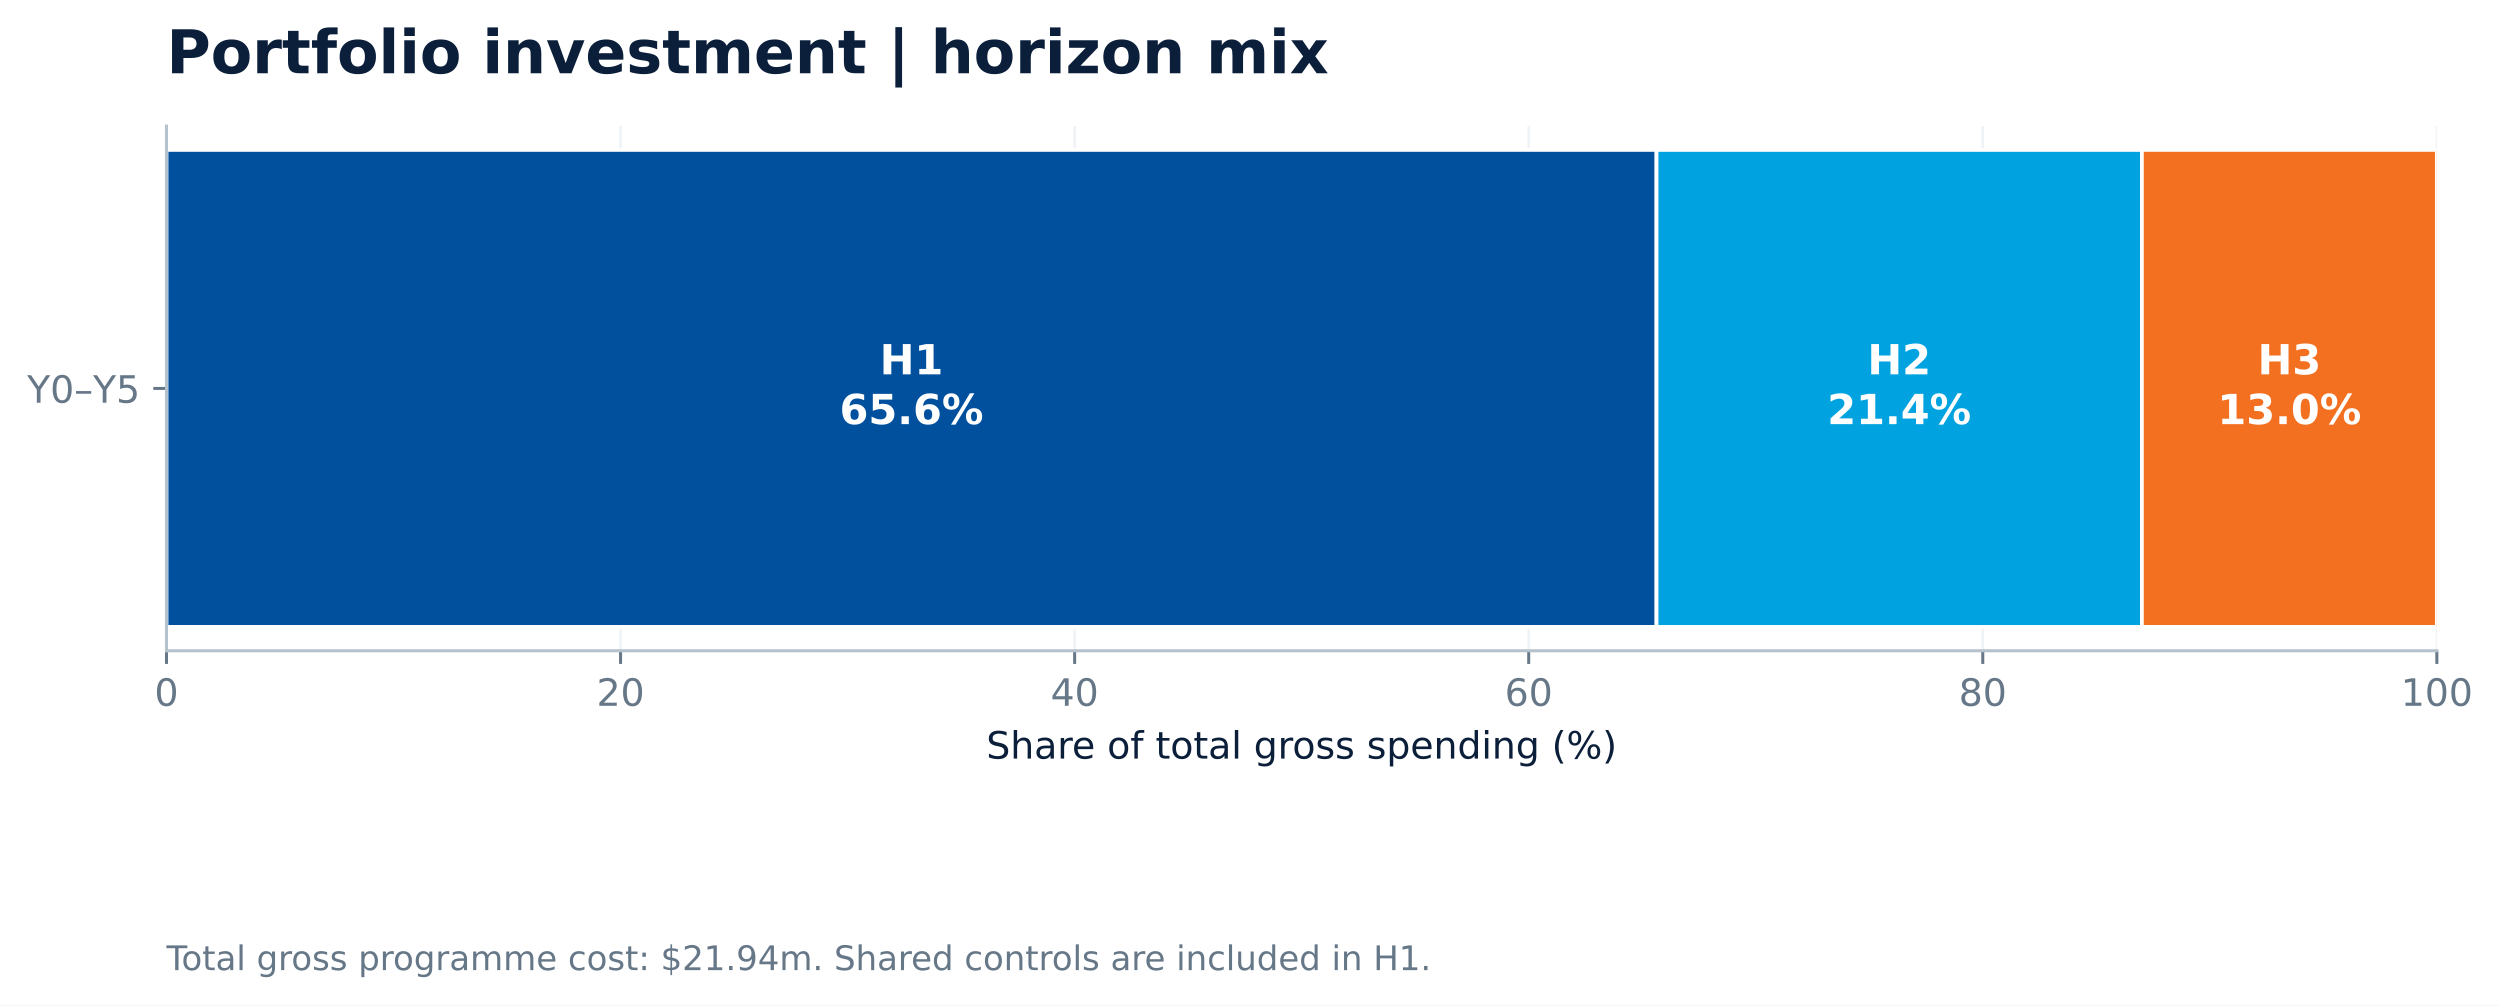
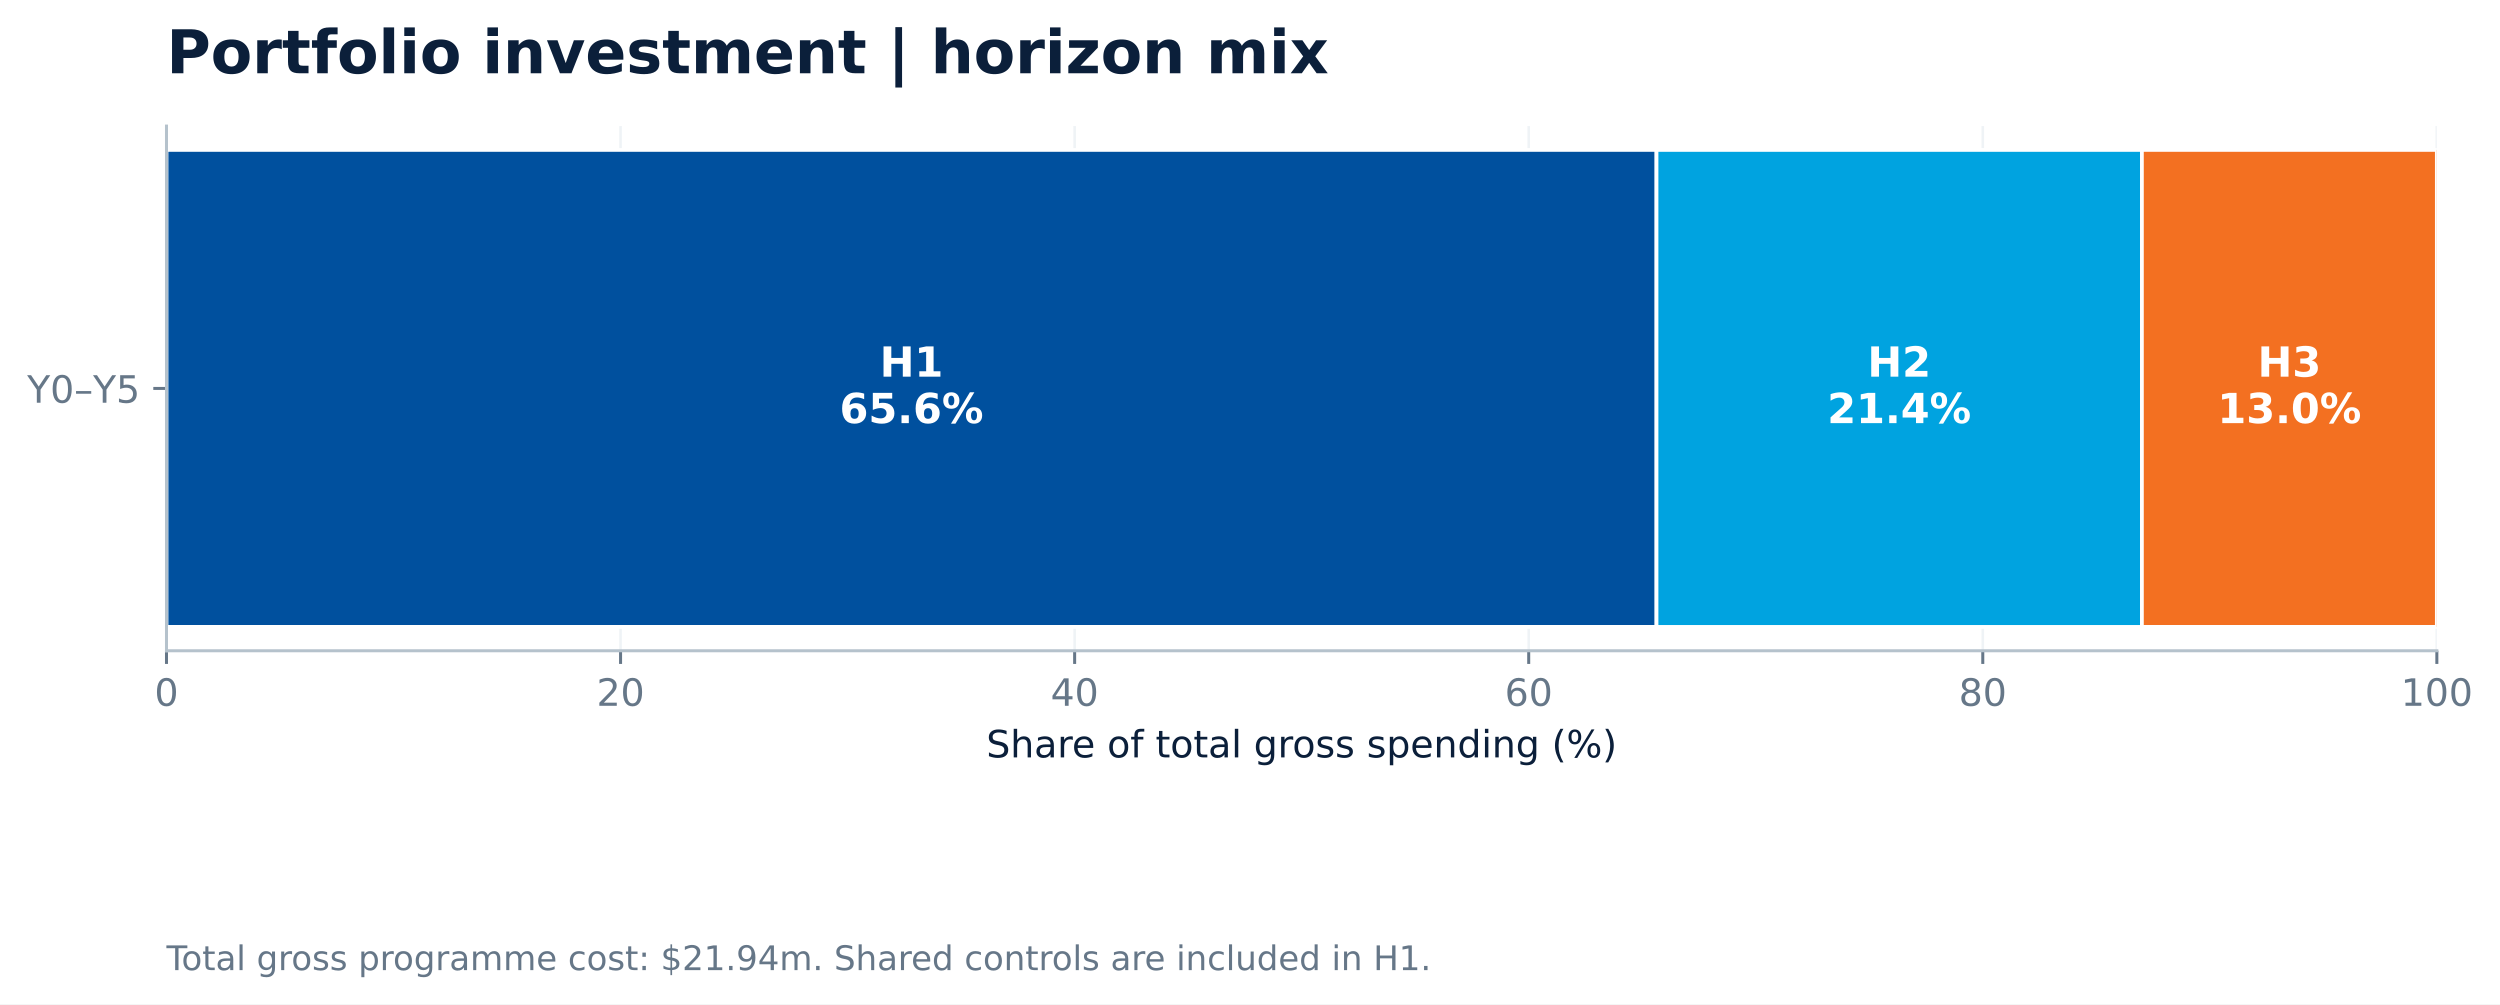
- <svg xmlns="http://www.w3.org/2000/svg" xmlns:xlink="http://www.w3.org/1999/xlink" width="662.804pt" height="266.566pt" viewBox="0 0 662.804 266.566" version="1.1">
+ <svg xmlns="http://www.w3.org/2000/svg" xmlns:xlink="http://www.w3.org/1999/xlink" width="662.804pt" height="266.275pt" viewBox="0 0 662.804 266.275" version="1.1">
  <defs>
    <style type="text/css">*{stroke-linejoin: round; stroke-linecap: butt}</style>
  </defs>
  <g id="figure_1">
    <g id="patch_1">
-       <path d="M 0 266.566  L 662.804 266.566  L 662.804 0  L 0 0  z " style="fill: #ffffff" />
+       <path d="M 0 266.275  L 662.804 266.275  L 662.804 0  L 0 0  z " style="fill: #ffffff" />
    </g>
    <g id="axes_1">
      <g id="patch_2">
        <path d="M 44.141 172.531  L 646.061 172.531  L 646.061 33.428  L 44.141 33.428  z " style="fill: #ffffff" />
      </g>
      <g id="matplotlib.axis_1">
        <g id="xtick_1">
          <g id="line2d_1">
-             <path d="M 44.141 172.531  L 44.141 33.428  " clip-path="url(#pa7d762c8ca)" style="fill: none; stroke: #dce5eb; stroke-opacity: 0.45; stroke-width: 0.7; stroke-linecap: square" />
+             <path d="M 44.141 172.531  L 44.141 33.428  " clip-path="url(#paff726c653)" style="fill: none; stroke: #dce5eb; stroke-opacity: 0.45; stroke-width: 0.7; stroke-linecap: square" />
          </g>
          <g id="line2d_2">
            <defs>
-               <path id="m3bf4af805c" d="M 0 0  L 0 3.5  " style="stroke: #667788; stroke-width: 0.8" />
+               <path id="mfad0616eaf" d="M 0 0  L 0 3.5  " style="stroke: #667788; stroke-width: 0.8" />
            </defs>
            <g>
-               <use xlink:href="#m3bf4af805c" x="44.141" y="172.531" style="fill: #667788; stroke: #667788; stroke-width: 0.8" />
+               <use xlink:href="#mfad0616eaf" x="44.141" y="172.531" style="fill: #667788; stroke: #667788; stroke-width: 0.8" />
            </g>
          </g>
          <g id="text_1">
-             <text style="font-size: 10px; font-family: 'DejaVu Sans'; text-anchor: middle; fill: #667788" x="44.141" y="187.129" transform="rotate(-0 44.14062 187.1292)">0</text>
+             <text style="font-size: 10px; font-family: 'DejaVu Sans'; text-anchor: middle; fill: #667788" x="44.141" y="187.13" transform="rotate(-0 44.14062 187.1299)">0</text>
          </g>
        </g>
        <g id="xtick_2">
          <g id="line2d_3">
-             <path d="M 164.525 172.531  L 164.525 33.428  " clip-path="url(#pa7d762c8ca)" style="fill: none; stroke: #dce5eb; stroke-opacity: 0.45; stroke-width: 0.7; stroke-linecap: square" />
+             <path d="M 164.525 172.531  L 164.525 33.428  " clip-path="url(#paff726c653)" style="fill: none; stroke: #dce5eb; stroke-opacity: 0.45; stroke-width: 0.7; stroke-linecap: square" />
          </g>
          <g id="line2d_4">
            <g>
-               <use xlink:href="#m3bf4af805c" x="164.525" y="172.531" style="fill: #667788; stroke: #667788; stroke-width: 0.8" />
+               <use xlink:href="#mfad0616eaf" x="164.525" y="172.531" style="fill: #667788; stroke: #667788; stroke-width: 0.8" />
            </g>
          </g>
          <g id="text_2">
-             <text style="font-size: 10px; font-family: 'DejaVu Sans'; text-anchor: middle; fill: #667788" x="164.525" y="187.129" transform="rotate(-0 164.5246 187.1292)">20</text>
+             <text style="font-size: 10px; font-family: 'DejaVu Sans'; text-anchor: middle; fill: #667788" x="164.525" y="187.13" transform="rotate(-0 164.5246 187.1299)">20</text>
          </g>
        </g>
        <g id="xtick_3">
          <g id="line2d_5">
-             <path d="M 284.909 172.531  L 284.909 33.428  " clip-path="url(#pa7d762c8ca)" style="fill: none; stroke: #dce5eb; stroke-opacity: 0.45; stroke-width: 0.7; stroke-linecap: square" />
+             <path d="M 284.909 172.531  L 284.909 33.428  " clip-path="url(#paff726c653)" style="fill: none; stroke: #dce5eb; stroke-opacity: 0.45; stroke-width: 0.7; stroke-linecap: square" />
          </g>
          <g id="line2d_6">
            <g>
-               <use xlink:href="#m3bf4af805c" x="284.909" y="172.531" style="fill: #667788; stroke: #667788; stroke-width: 0.8" />
+               <use xlink:href="#mfad0616eaf" x="284.909" y="172.531" style="fill: #667788; stroke: #667788; stroke-width: 0.8" />
            </g>
          </g>
          <g id="text_3">
-             <text style="font-size: 10px; font-family: 'DejaVu Sans'; text-anchor: middle; fill: #667788" x="284.909" y="187.129" transform="rotate(-0 284.9086 187.1292)">40</text>
+             <text style="font-size: 10px; font-family: 'DejaVu Sans'; text-anchor: middle; fill: #667788" x="284.909" y="187.13" transform="rotate(-0 284.9086 187.1299)">40</text>
          </g>
        </g>
        <g id="xtick_4">
          <g id="line2d_7">
-             <path d="M 405.293 172.531  L 405.293 33.428  " clip-path="url(#pa7d762c8ca)" style="fill: none; stroke: #dce5eb; stroke-opacity: 0.45; stroke-width: 0.7; stroke-linecap: square" />
+             <path d="M 405.293 172.531  L 405.293 33.428  " clip-path="url(#paff726c653)" style="fill: none; stroke: #dce5eb; stroke-opacity: 0.45; stroke-width: 0.7; stroke-linecap: square" />
          </g>
          <g id="line2d_8">
            <g>
-               <use xlink:href="#m3bf4af805c" x="405.293" y="172.531" style="fill: #667788; stroke: #667788; stroke-width: 0.8" />
+               <use xlink:href="#mfad0616eaf" x="405.293" y="172.531" style="fill: #667788; stroke: #667788; stroke-width: 0.8" />
            </g>
          </g>
          <g id="text_4">
-             <text style="font-size: 10px; font-family: 'DejaVu Sans'; text-anchor: middle; fill: #667788" x="405.293" y="187.129" transform="rotate(-0 405.2926 187.1292)">60</text>
+             <text style="font-size: 10px; font-family: 'DejaVu Sans'; text-anchor: middle; fill: #667788" x="405.293" y="187.13" transform="rotate(-0 405.2926 187.1299)">60</text>
          </g>
        </g>
        <g id="xtick_5">
          <g id="line2d_9">
-             <path d="M 525.677 172.531  L 525.677 33.428  " clip-path="url(#pa7d762c8ca)" style="fill: none; stroke: #dce5eb; stroke-opacity: 0.45; stroke-width: 0.7; stroke-linecap: square" />
+             <path d="M 525.677 172.531  L 525.677 33.428  " clip-path="url(#paff726c653)" style="fill: none; stroke: #dce5eb; stroke-opacity: 0.45; stroke-width: 0.7; stroke-linecap: square" />
          </g>
          <g id="line2d_10">
            <g>
-               <use xlink:href="#m3bf4af805c" x="525.677" y="172.531" style="fill: #667788; stroke: #667788; stroke-width: 0.8" />
+               <use xlink:href="#mfad0616eaf" x="525.677" y="172.531" style="fill: #667788; stroke: #667788; stroke-width: 0.8" />
            </g>
          </g>
          <g id="text_5">
-             <text style="font-size: 10px; font-family: 'DejaVu Sans'; text-anchor: middle; fill: #667788" x="525.677" y="187.129" transform="rotate(-0 525.6766 187.1292)">80</text>
+             <text style="font-size: 10px; font-family: 'DejaVu Sans'; text-anchor: middle; fill: #667788" x="525.677" y="187.13" transform="rotate(-0 525.6766 187.1299)">80</text>
          </g>
        </g>
        <g id="xtick_6">
          <g id="line2d_11">
-             <path d="M 646.061 172.531  L 646.061 33.428  " clip-path="url(#pa7d762c8ca)" style="fill: none; stroke: #dce5eb; stroke-opacity: 0.45; stroke-width: 0.7; stroke-linecap: square" />
+             <path d="M 646.061 172.531  L 646.061 33.428  " clip-path="url(#paff726c653)" style="fill: none; stroke: #dce5eb; stroke-opacity: 0.45; stroke-width: 0.7; stroke-linecap: square" />
          </g>
          <g id="line2d_12">
            <g>
-               <use xlink:href="#m3bf4af805c" x="646.061" y="172.531" style="fill: #667788; stroke: #667788; stroke-width: 0.8" />
+               <use xlink:href="#mfad0616eaf" x="646.061" y="172.531" style="fill: #667788; stroke: #667788; stroke-width: 0.8" />
            </g>
          </g>
          <g id="text_6">
-             <text style="font-size: 10px; font-family: 'DejaVu Sans'; text-anchor: middle; fill: #667788" x="646.061" y="187.129" transform="rotate(-0 646.0606 187.1292)">100</text>
+             <text style="font-size: 10px; font-family: 'DejaVu Sans'; text-anchor: middle; fill: #667788" x="646.061" y="187.13" transform="rotate(-0 646.0606 187.1299)">100</text>
          </g>
        </g>
        <g id="text_7">
-           <text style="font-size: 10px; font-family: 'DejaVu Sans'; text-anchor: middle; fill: #0b1f3a" x="345.101" y="201.13" transform="rotate(-0 345.1006 201.1299)">Share of total gross spending (%)</text>
+           <text style="font-size: 10px; font-family: 'DejaVu Sans'; text-anchor: middle; fill: #0b1f3a" x="345.101" y="200.808" transform="rotate(-0 345.1006 200.8081)">Share of total gross spending (%)</text>
        </g>
      </g>
      <g id="matplotlib.axis_2">
        <g id="ytick_1">
          <g id="line2d_13">
            <defs>
-               <path id="m62a3efd0a8" d="M 0 0  L -3.5 0  " style="stroke: #667788; stroke-width: 0.8" />
+               <path id="me7bcaa5a8a" d="M 0 0  L -3.5 0  " style="stroke: #667788; stroke-width: 0.8" />
            </defs>
            <g>
-               <use xlink:href="#m62a3efd0a8" x="44.141" y="102.98" style="fill: #667788; stroke: #667788; stroke-width: 0.8" />
+               <use xlink:href="#me7bcaa5a8a" x="44.141" y="102.98" style="fill: #667788; stroke: #667788; stroke-width: 0.8" />
            </g>
          </g>
          <g id="text_8">
-             <text style="font-size: 10px; font-family: 'DejaVu Sans'; text-anchor: end; fill: #667788" x="37.141" y="106.778" transform="rotate(-0 37.14062 106.7783)">Y0–Y5</text>
+             <text style="font-size: 10px; font-family: 'DejaVu Sans'; text-anchor: end; fill: #667788" x="37.141" y="106.779" transform="rotate(-0 37.14062 106.7787)">Y0–Y5</text>
          </g>
        </g>
      </g>
      <g id="patch_3">
-         <path d="M 44.141 166.209  L 439.175 166.209  L 439.175 39.75  L 44.141 39.75  z " clip-path="url(#pa7d762c8ca)" style="fill: #00509e; stroke: #ffffff; stroke-linejoin: miter" />
+         <path d="M 44.141 166.209  L 439.175 166.209  L 439.175 39.75  L 44.141 39.75  z " clip-path="url(#paff726c653)" style="fill: #00509e; stroke: #ffffff; stroke-linejoin: miter" />
      </g>
      <g id="patch_4">
-         <path d="M 439.175 166.209  L 567.861 166.209  L 567.861 39.75  L 439.175 39.75  z " clip-path="url(#pa7d762c8ca)" style="fill: #00a3e0; stroke: #ffffff; stroke-linejoin: miter" />
+         <path d="M 439.175 166.209  L 567.861 166.209  L 567.861 39.75  L 439.175 39.75  z " clip-path="url(#paff726c653)" style="fill: #00a3e0; stroke: #ffffff; stroke-linejoin: miter" />
      </g>
      <g id="patch_5">
-         <path d="M 567.861 166.209  L 646.061 166.209  L 646.061 39.75  L 567.861 39.75  z " clip-path="url(#pa7d762c8ca)" style="fill: #f37021; stroke: #ffffff; stroke-linejoin: miter" />
+         <path d="M 567.861 166.209  L 646.061 166.209  L 646.061 39.75  L 567.861 39.75  z " clip-path="url(#paff726c653)" style="fill: #f37021; stroke: #ffffff; stroke-linejoin: miter" />
      </g>
      <g id="patch_6">
        <path d="M 44.141 172.531  L 44.141 33.428  " style="fill: none; stroke: #b5c2cc; stroke-width: 0.8; stroke-linejoin: miter; stroke-linecap: square" />
      </g>
      <g id="patch_7">
        <path d="M 44.141 172.531  L 646.061 172.531  " style="fill: none; stroke: #b5c2cc; stroke-width: 0.8; stroke-linejoin: miter; stroke-linecap: square" />
      </g>
      <g id="text_9">
-         <text style="font-weight: 700; font-size: 11px; font-family: 'DejaVu Sans'; fill: #ffffff" transform="translate(233.228 99.23585)">H1</text>
-         <text style="font-weight: 700; font-size: 11px; font-family: 'DejaVu Sans'; fill: #ffffff" transform="translate(222.5769 112.438)">65.6%</text>
+         <text style="font-weight: 700; font-size: 11px; font-family: 'DejaVu Sans'; fill: #ffffff" transform="translate(233.228 99.85602)">H1</text>
+         <text style="font-weight: 700; font-size: 11px; font-family: 'DejaVu Sans'; fill: #ffffff" transform="translate(222.5769 112.1736)">65.6%</text>
      </g>
      <g id="text_10">
-         <text style="font-weight: 700; font-size: 11px; font-family: 'DejaVu Sans'; fill: #ffffff" transform="translate(495.0881 99.23585)">H2</text>
-         <text style="font-weight: 700; font-size: 11px; font-family: 'DejaVu Sans'; fill: #ffffff" transform="translate(484.437 112.438)">21.4%</text>
+         <text style="font-weight: 700; font-size: 11px; font-family: 'DejaVu Sans'; fill: #ffffff" transform="translate(495.0881 99.85602)">H2</text>
+         <text style="font-weight: 700; font-size: 11px; font-family: 'DejaVu Sans'; fill: #ffffff" transform="translate(484.437 112.1736)">21.4%</text>
      </g>
      <g id="text_11">
-         <text style="font-weight: 700; font-size: 11px; font-family: 'DejaVu Sans'; fill: #ffffff" transform="translate(598.5312 99.23585)">H3</text>
-         <text style="font-weight: 700; font-size: 11px; font-family: 'DejaVu Sans'; fill: #ffffff" transform="translate(587.8801 112.438)">13.0%</text>
+         <text style="font-weight: 700; font-size: 11px; font-family: 'DejaVu Sans'; fill: #ffffff" transform="translate(598.5312 99.85602)">H3</text>
+         <text style="font-weight: 700; font-size: 11px; font-family: 'DejaVu Sans'; fill: #ffffff" transform="translate(587.8801 112.1736)">13.0%</text>
      </g>
      <g id="text_12">
        <text style="font-weight: 700; font-size: 16px; font-family: 'DejaVu Sans'; text-anchor: start; fill: #0b1f3a" x="44.141" y="19.427" transform="rotate(-0 44.14062 19.4275)">Portfolio investment | horizon mix</text>
      </g>
    </g>
    <g id="text_13">
      <text style="font-size: 9px; font-family: 'DejaVu Sans'; text-anchor: start; fill: #667788" x="44.141" y="257.204" transform="rotate(-0 44.14062 257.2035)">Total gross programme cost: $21.94m. Shared controls are included in H1.</text>
    </g>
  </g>
  <defs>
-     <clipPath id="pa7d762c8ca">
+     <clipPath id="paff726c653">
      <rect x="44.141" y="33.428" width="601.92" height="139.104" />
    </clipPath>
  </defs>
</svg>
